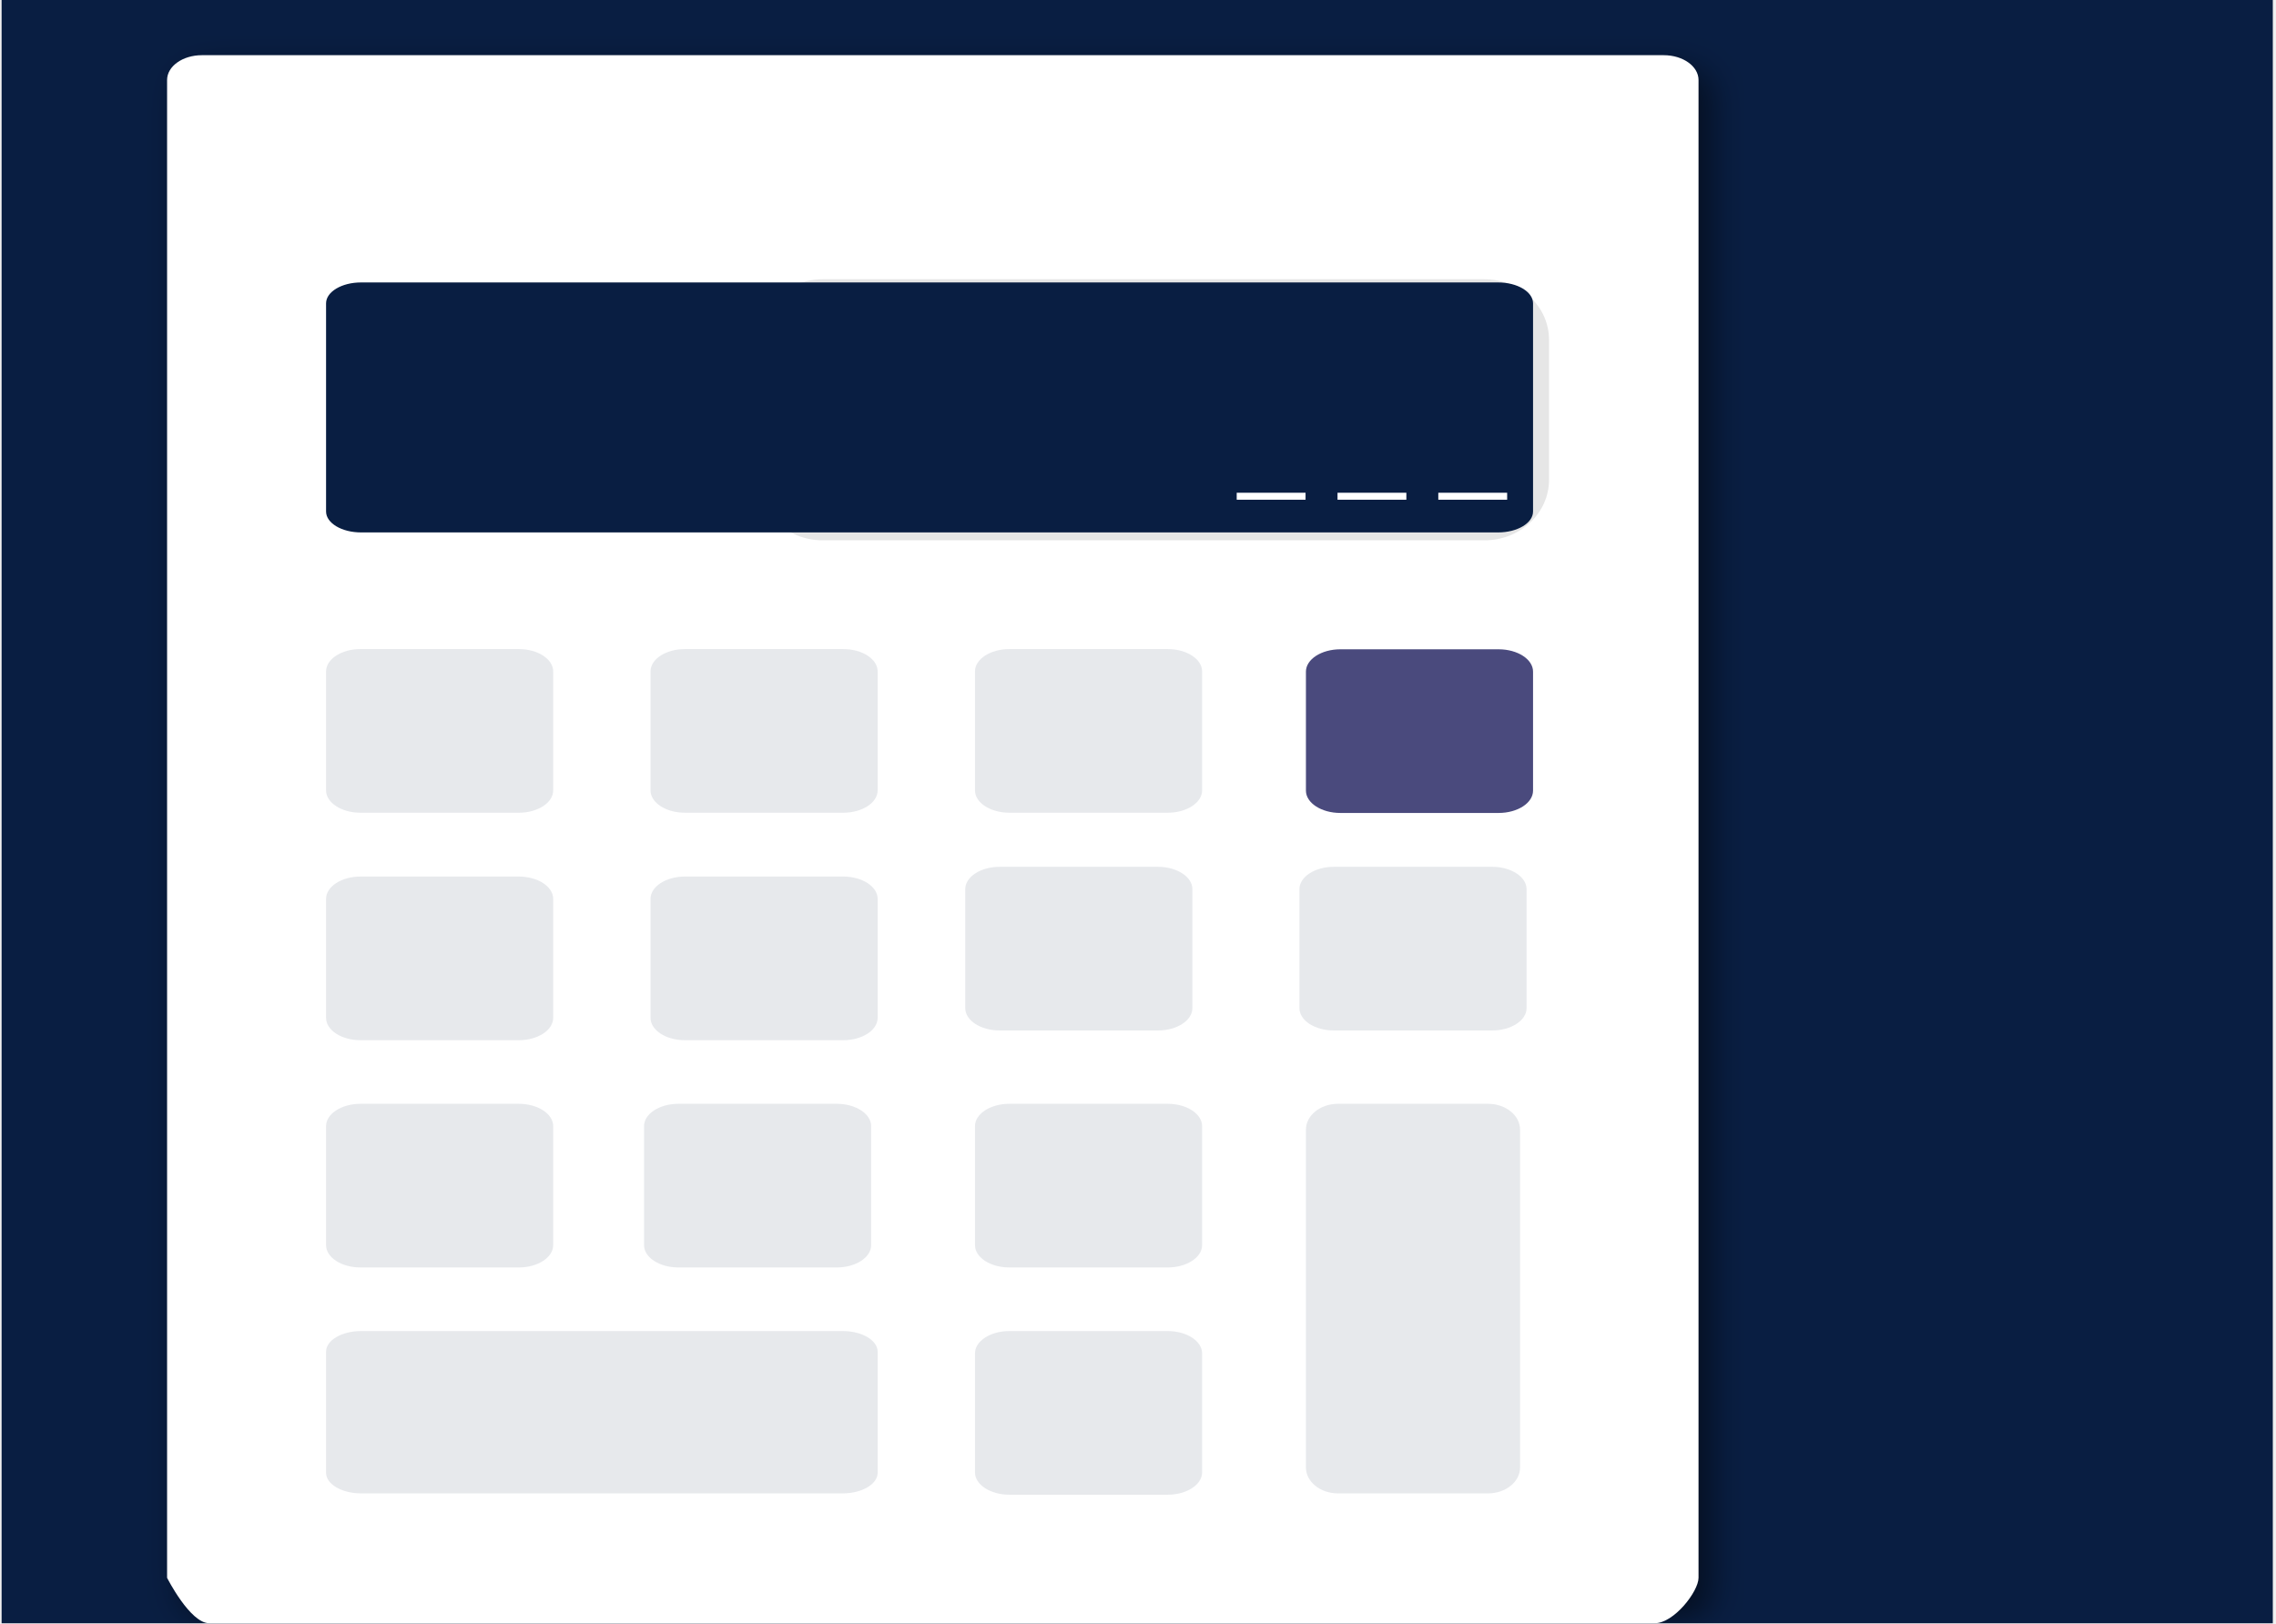
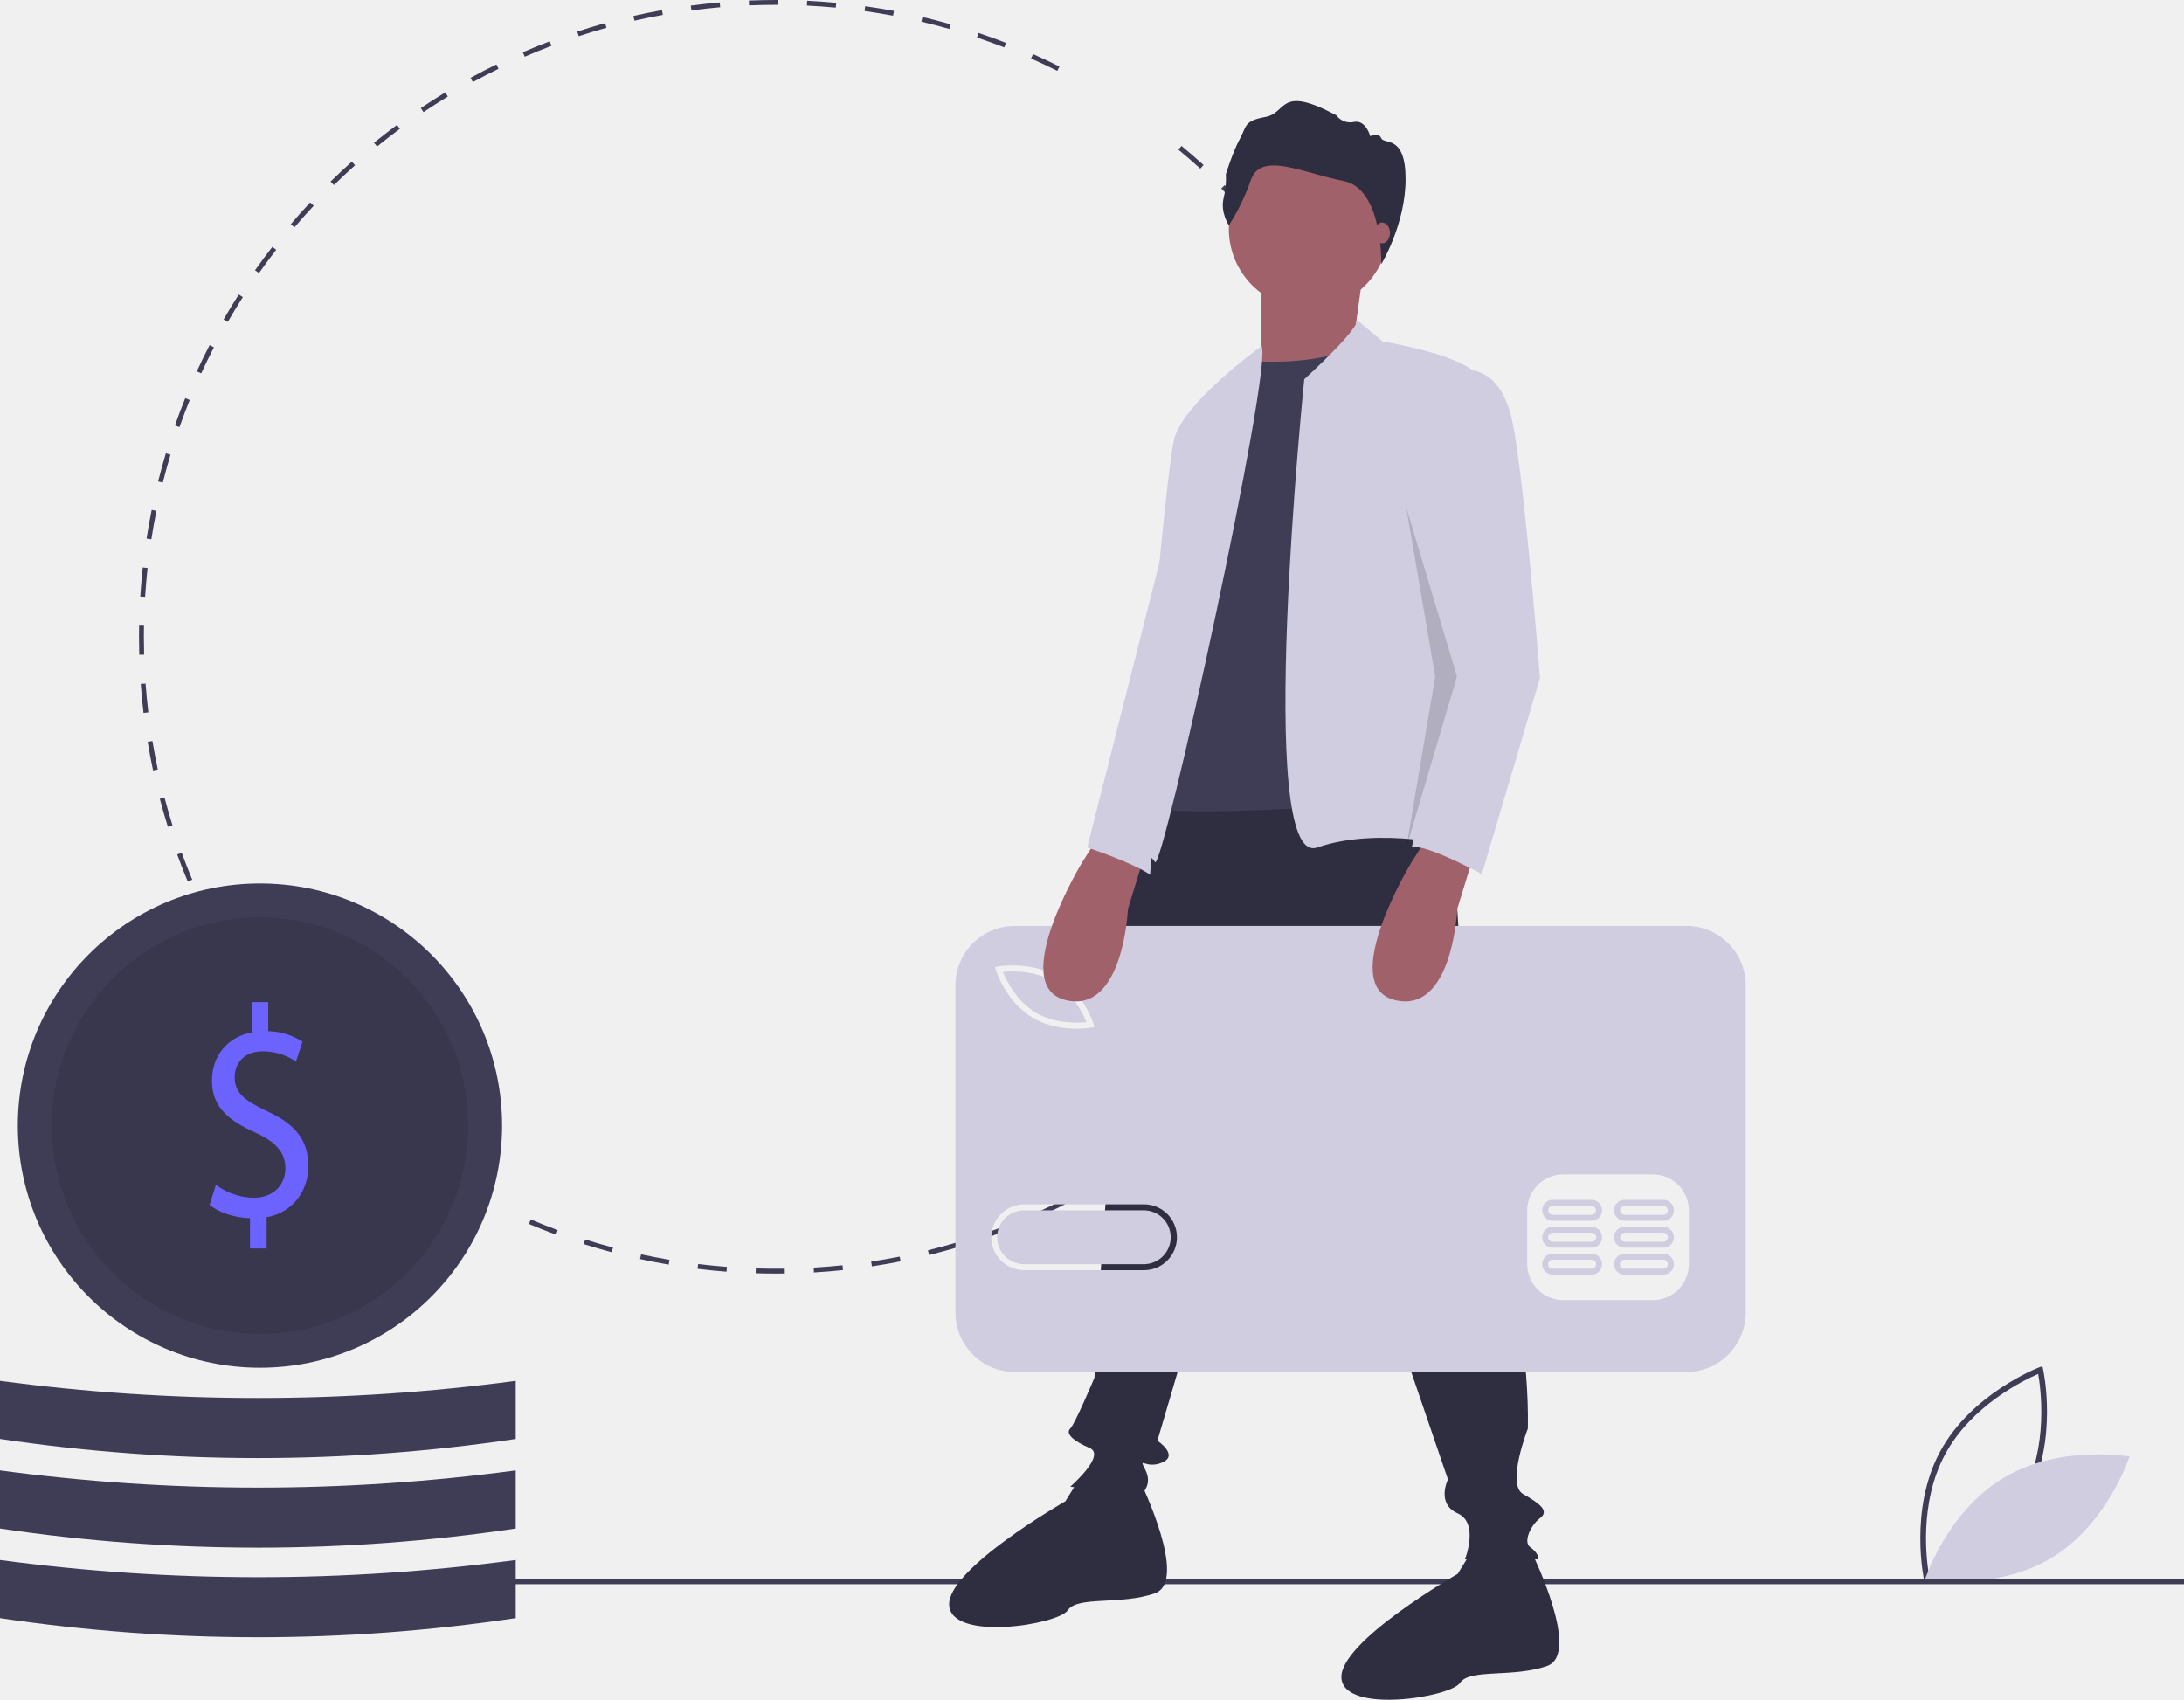
- <svg xmlns="http://www.w3.org/2000/svg" width="701" height="500" viewBox="0 0 701 500" fill="none">
-   <g clip-path="url(#clip0)">
-     <rect width="699.523" height="500" transform="translate(0.49585)" fill="#091E42" />
-     <g filter="url(#filter0_d)">
-       <path d="M512.423 17H62.177C56.259 17 51.461 20.42 51.461 24.64V486C51.461 486 58.534 500 64.452 500H288.3H509.649C515.567 500 523.14 490.219 523.14 486V24.64C523.14 20.42 518.342 17 512.423 17Z" fill="white" />
-     </g>
-     <path opacity="0.1" d="M359.634 199.931H310.901C305.042 199.931 300.292 203.012 300.292 206.813V243.46C300.292 247.26 305.042 250.341 310.901 250.341H359.634C365.494 250.341 370.244 247.26 370.244 243.46V206.813C370.244 203.012 365.494 199.931 359.634 199.931Z" fill="#091E42" />
-     <path opacity="0.1" d="M359.634 340H310.901C305.042 340 300.292 343.081 300.292 346.882V383.528C300.292 387.329 305.042 390.41 310.901 390.41H359.634C365.494 390.41 370.244 387.329 370.244 383.528V346.882C370.244 343.081 365.494 340 359.634 340Z" fill="#091E42" />
-     <path opacity="0.1" d="M359.634 410H310.901C305.042 410 300.292 413.081 300.292 416.882V453.528C300.292 457.329 305.042 460.41 310.901 460.41H359.634C365.494 460.41 370.244 457.329 370.244 453.528V416.882C370.244 413.081 365.494 410 359.634 410Z" fill="#091E42" />
-     <path opacity="0.1" d="M259.702 199.931H210.969C205.11 199.931 200.36 203.012 200.36 206.813V243.46C200.36 247.26 205.11 250.341 210.969 250.341H259.702C265.562 250.341 270.312 247.26 270.312 243.46V206.813C270.312 203.012 265.562 199.931 259.702 199.931Z" fill="#091E42" />
-     <path opacity="0.1" d="M257.703 340H208.971C203.111 340 198.361 343.081 198.361 346.882V383.528C198.361 387.329 203.111 390.41 208.971 390.41H257.703C263.563 390.41 268.313 387.329 268.313 383.528V346.882C268.313 343.081 263.563 340 257.703 340Z" fill="#091E42" />
-     <path opacity="0.1" d="M457.203 86.017H253.403C242.418 86.017 233.514 94.358 233.514 104.647V147.805C233.514 158.094 242.418 166.435 253.403 166.435H457.203C468.187 166.435 477.092 158.094 477.092 147.805V104.647C477.092 94.358 468.187 86.017 457.203 86.017Z" fill="black" />
-     <path d="M461.412 87H111.19C105.246 87 100.428 89.883 100.428 93.44V157.56C100.428 161.117 105.246 164 111.19 164H461.412C467.356 164 472.174 161.117 472.174 157.56V93.44C472.174 89.883 467.356 87 461.412 87Z" fill="#091E42" />
-     <path opacity="0.1" d="M159.77 199.931H111.038C105.178 199.931 100.428 203.012 100.428 206.813V243.46C100.428 247.26 105.178 250.341 111.038 250.341H159.77C165.63 250.341 170.38 247.26 170.38 243.46V206.813C170.38 203.012 165.63 199.931 159.77 199.931Z" fill="#091E42" />
-     <path opacity="0.1" d="M159.77 340H111.038C105.178 340 100.428 343.081 100.428 346.882V383.528C100.428 387.329 105.178 390.41 111.038 390.41H159.77C165.63 390.41 170.38 387.329 170.38 383.528V346.882C170.38 343.081 165.63 340 159.77 340Z" fill="#091E42" />
-     <path opacity="0.1" d="M159.77 270H111.038C105.178 270 100.428 273.081 100.428 276.882V313.528C100.428 317.329 105.178 320.41 111.038 320.41H159.77C165.63 320.41 170.38 317.329 170.38 313.528V276.882C170.38 273.081 165.63 270 159.77 270Z" fill="#091E42" />
-     <path opacity="0.1" d="M259.702 270H210.969C205.11 270 200.36 273.081 200.36 276.882V313.528C200.36 317.329 205.11 320.41 210.969 320.41H259.702C265.562 320.41 270.312 317.329 270.312 313.528V276.882C270.312 273.081 265.562 270 259.702 270Z" fill="#091E42" />
-     <path opacity="0.1" d="M356.636 267H307.903C302.044 267 297.293 270.081 297.293 273.882V310.528C297.293 314.329 302.044 317.41 307.903 317.41H356.636C362.496 317.41 367.246 314.329 367.246 310.528V273.882C367.246 270.081 362.496 267 356.636 267Z" fill="#091E42" />
-     <path d="M461.564 200H412.832C406.972 200 402.222 203.081 402.222 206.882V243.528C402.222 247.329 406.972 250.41 412.832 250.41H461.564C467.424 250.41 472.174 247.329 472.174 243.528V206.882C472.174 203.081 467.424 200 461.564 200Z" fill="#4A4A7D" />
-     <path opacity="0.1" d="M259.523 410H111.217C105.258 410 100.428 412.844 100.428 416.351V453.649C100.428 457.156 105.258 460 111.217 460H259.523C265.481 460 270.312 457.156 270.312 453.649V416.351C270.312 412.844 265.481 410 259.523 410Z" fill="#091E42" />
-     <path opacity="0.1" d="M458.306 340H412.093C406.641 340 402.222 343.579 402.222 347.994V452.006C402.222 456.421 406.641 460 412.093 460H458.306C463.758 460 468.177 456.421 468.177 452.006V347.994C468.177 343.579 463.758 340 458.306 340Z" fill="#091E42" />
-     <path d="M464.196 151.779H442.992V153.928H464.196V151.779Z" fill="white" />
-     <path d="M433.154 151.779H411.95V153.928H433.154V151.779Z" fill="white" />
-     <path d="M402.105 151.779H380.901V153.928H402.105V151.779Z" fill="white" />
-     <path opacity="0.1" d="M459.566 267H410.833C404.973 267 400.223 270.081 400.223 273.882V310.528C400.223 314.329 404.973 317.41 410.833 317.41H459.566C465.425 317.41 470.175 314.329 470.175 310.528V273.882C470.175 270.081 465.425 267 459.566 267Z" fill="#091E42" />
-   </g>
-   <defs>
-     <filter id="filter0_d" x="45.461" y="11" width="491.678" height="503" filterUnits="userSpaceOnUse" color-interpolation-filters="sRGB">
-       <feFlood flood-opacity="0" result="BackgroundImageFix" />
-       <feColorMatrix in="SourceAlpha" type="matrix" values="0 0 0 0 0 0 0 0 0 0 0 0 0 0 0 0 0 0 127 0" />
-       <feOffset dx="4" dy="4" />
-       <feGaussianBlur stdDeviation="5" />
-       <feColorMatrix type="matrix" values="0 0 0 0 0 0 0 0 0 0 0 0 0 0 0 0 0 0 0.5 0" />
-       <feBlend mode="normal" in2="BackgroundImageFix" result="effect1_dropShadow" />
-       <feBlend mode="normal" in="SourceGraphic" in2="effect1_dropShadow" result="shape" />
-     </filter>
-     <clipPath id="clip0">
-       <rect width="699.523" height="500" fill="white" transform="translate(0.49585)" />
-     </clipPath>
-   </defs>
+ <svg xmlns="http://www.w3.org/2000/svg" id="b465a16a-1202-4755-ab2a-5eeee67c4d89" data-name="Layer 1" width="902" height="702.007" viewBox="0 0 902 702.007">
+   <path d="M965.712,741.859c-.066-.289-6.423-29.279,6.56-53.356,12.983-24.076,40.697-34.694,40.975-34.799l1.267-.475.299,1.32c.066.289,6.423,29.279-6.56,53.356-12.982,24.076-40.697,34.694-40.975,34.799l-1.267.475Zm47.065-85.409c-5.551,2.388-27.46,12.839-38.426,33.174-10.966,20.337-7.658,44.387-6.603,50.334,5.549-2.382,27.449-12.817,38.426-33.174C1017.14,686.448,1013.832,662.401,1012.777,656.45Z" transform="translate(-171.0002 -88.99633)" fill="#3f3d56" />
+   <path d="M998.331,699.459c-23.331,14.037-32.317,41.918-32.317,41.918s28.842,5.123,52.173-8.914,32.317-41.918,32.317-41.918S1021.663,685.422,998.331,699.459Z" transform="translate(-171.0002 -88.99633)" fill="#d0cde1" />
+   <path d="M491.419,614.996c-2.774,0-5.577-.044-8.328-.13l.062-1.998c3.95.123,7.981.157,11.95.103l.027,2Q493.277,614.996,491.419,614.996Zm15.745-.464-.117-1.996c3.956-.233,7.963-.562,11.909-.975l.209,1.988C515.188,613.967,511.151,614.298,507.164,614.532Zm-36.096-.312c-3.989-.306-8.021-.706-11.982-1.192l.244-1.984c3.932.481,7.932.88,11.891,1.183Zm60.039-2.199-.3-1.977c3.931-.597,7.892-1.289,11.77-2.06l.39,1.961C539.058,610.723,535.068,611.421,531.107,612.022Zm-83.935-.731c-3.941-.668-7.919-1.436-11.823-2.283l.424-1.955c3.875.842,7.822,1.604,11.733,2.266Zm107.548-3.962-.48-1.941c3.858-.954,7.738-2.009,11.532-3.134l.568,1.918C562.517,605.305,558.608,606.367,554.72,607.328ZM423.644,606.182c-3.866-1.028-7.756-2.159-11.562-3.363l.603-1.906c3.778,1.194,7.638,2.316,11.474,3.336Zm154.158-5.701L577.146,598.592c3.744-1.302,7.51-2.709,11.194-4.184l.742,1.857C585.371,597.751,581.576,599.169,577.802,600.481Zm-177.145-1.566c-3.754-1.38-7.532-2.869-11.228-4.426l.776-1.844c3.667,1.545,7.416,3.022,11.142,4.393Zm199.475-7.368-.828-1.82c3.596-1.634,7.21-3.378,10.742-5.184l.91,1.781C607.396,588.143,603.754,589.9,600.131,591.546Zm21.398-10.938-.99-1.736c3.448-1.968,6.891-4.036,10.229-6.148l1.068,1.689C628.473,576.541,625.005,578.626,621.53,580.608Zm20.323-12.857-1.145-1.639c3.247-2.269,6.487-4.645,9.631-7.061l1.219,1.586C648.391,563.072,645.126,565.465,641.853,567.75ZM337.027,564.934c-3.228-2.345-6.453-4.801-9.585-7.302l1.248-1.562c3.108,2.481,6.309,4.919,9.512,7.245Zm323.903-11.846-1.289-1.529c3.026-2.554,6.038-5.215,8.953-7.91l1.357,1.469C667.015,547.833,663.98,550.515,660.93,553.088Zm-342.728-3.186c-3.006-2.633-5.993-5.371-8.877-8.14l1.385-1.443c2.862,2.748,5.826,5.466,8.81,8.079Zm360.401-13.161-1.424-1.404c2.79-2.827,5.55-5.753,8.201-8.695l1.486,1.338C684.195,530.946,681.415,533.893,678.603,536.741Zm-377.773-3.512c-2.758-2.9-5.482-5.898-8.097-8.91l1.511-1.311c2.594,2.989,5.297,5.964,8.035,8.842ZM694.723,518.85l-1.545-1.27c2.521-3.067,5.002-6.232,7.378-9.409l1.602,1.197C699.764,512.57,697.263,515.76,694.723,518.85ZM285.052,515.053c-2.477-3.13-4.916-6.361-7.25-9.604l1.623-1.168c2.316,3.218,4.736,6.425,7.195,9.532ZM709.152,499.556l-1.654-1.123c2.23-3.284,4.415-6.664,6.492-10.048l1.705,1.047C713.6,492.841,711.399,496.247,709.152,499.556ZM271.001,495.527c-2.179-3.341-4.312-6.778-6.34-10.22l1.723-1.016c2.013,3.415,4.129,6.827,6.292,10.142Zm450.766-16.511-1.75-.967c1.92-3.475,3.785-7.043,5.546-10.606l1.793.887C725.583,471.919,723.702,475.515,721.767,479.016Zm10.681-21.621-1.832-.803c1.594-3.64,3.124-7.367,4.549-11.078l1.867.717C735.596,449.971,734.053,453.727,732.448,457.395Zm-483.902-4.315c-1.533-3.68-3.001-7.444-4.364-11.19l1.88-.684c1.352,3.718,2.809,7.453,4.33,11.104Zm492.551-18.216-1.898-.629c1.248-3.761,2.426-7.604,3.5-11.426l1.926.541C743.541,427.2,742.353,431.074,741.096,434.864ZM240.329,430.481c-1.19-3.812-2.308-7.705-3.323-11.574l1.935-.508c1.007,3.84,2.117,7.704,3.298,11.486ZM747.615,411.686l-1.948-.453c.896-3.854,1.714-7.791,2.434-11.698l1.967.361C749.342,403.834,748.517,407.8,747.615,411.686Zm-513.394-4.494c-.834-3.906-1.589-7.886-2.243-11.83l1.973-.328c.65,3.915,1.399,7.864,2.227,11.74ZM751.973,388.008l-1.982-.271c.538-3.917.992-7.911,1.351-11.872l1.992.18C752.972,380.036,752.514,384.061,751.973,388.008Zm-521.694-4.566c-.472-3.959-.859-7.991-1.151-11.984l1.995-.146c.29,3.964.674,7.965,1.143,11.895ZM754.148,364.032l-1.998-.09c.178-3.963.269-7.982.269-11.946h2C754.419,355.99,754.328,360.04,754.148,364.032ZM228.522,359.431c-.068-2.452-.103-4.954-.104-7.435q0-2.309.04-4.608l2,.035q-.04,2.282-.04,4.573c0,2.462.035,4.945.103,7.38Zm2.411-23.948-1.996-.125c.25-3.996.594-8.032,1.023-11.997l1.988.215C231.522,327.511,231.181,331.517,230.933,335.483Zm520.194-12.202c-.399-3.943-.949-5.865-1.529-9.791l1.979-.292c.584,3.956,1.085,6.975,1.488,10.948Zm-517.622-11.551-1.977-.306c.613-3.957,1.325-7.944,2.116-11.854l1.96.396C234.82,303.847,234.113,307.804,233.505,311.73Zm514.074-10.016c-.763-3.901-1.623-7.829-2.559-11.672l1.943-.473c.942,3.873,1.81,7.831,2.578,11.761ZM238.243,288.313l-1.94-.486c.971-3.874,2.047-7.779,3.197-11.609l1.915.575C240.274,280.594,239.207,284.469,238.243,288.313Zm503.685-9.813c-1.115-3.808-2.334-7.639-3.622-11.387l1.891-.65c1.299,3.777,2.527,7.638,3.651,11.475Zm-496.8-13.1-1.887-.663c1.329-3.781,2.764-7.58,4.265-11.291l1.854.75C247.871,257.878,246.446,261.648,245.127,265.4ZM734.161,255.905c-1.459-3.681-3.021-7.375-4.645-10.979l1.824-.821c1.636,3.633,3.21,7.355,4.68,11.063ZM254.104,243.202l-1.817-.835c1.67-3.638,3.448-7.286,5.284-10.842l1.777.917C257.526,235.972,255.762,239.592,254.104,243.202Zm470.269-9.036c-1.79-3.531-3.687-7.069-5.637-10.515l1.74-.985c1.966,3.473,3.876,7.038,5.68,10.596ZM265.081,221.937l-1.733-.998c1.995-3.464,4.099-6.932,6.254-10.306l1.686,1.076C269.149,215.058,267.061,218.499,265.081,221.937Zm447.542-8.535c-2.113-3.364-4.326-6.716-6.577-9.962l1.643-1.14c2.269,3.271,4.499,6.648,6.628,10.038ZM277.954,201.779l-1.635-1.152c2.306-3.27,4.716-6.529,7.167-9.688l1.58,1.226C282.635,195.299,280.242,198.533,277.954,201.779Zm421.064-7.992c-2.41-3.157-4.92-6.295-7.462-9.327l1.533-1.285c2.561,3.056,5.09,6.217,7.519,9.398ZM292.607,182.887l-1.522-1.297c2.587-3.039,5.284-6.064,8.015-8.991l1.462,1.364C297.852,176.869,295.176,179.871,292.607,182.887Zm391.07-7.408c-2.687-2.924-5.474-5.823-8.282-8.614l1.41-1.419c2.83,2.813,5.638,5.733,8.345,8.679Zm-374.765-10.064-1.398-1.43c2.86-2.798,5.819-5.564,8.795-8.221l1.332,1.492C314.688,159.893,311.751,162.638,308.912,165.415ZM666.73,158.635c-2.944-2.67-5.984-5.304-9.035-7.828l1.275-1.541c3.073,2.543,6.137,5.197,9.104,7.888Zm-340-9.132-1.263-1.551c3.093-2.519,6.29-5.003,9.502-7.384l1.191,1.606C332.973,144.538,329.8,147.004,326.731,149.504Zm19.182-14.217-1.116-1.659c3.311-2.228,6.719-4.409,10.13-6.484l1.039,1.709C352.581,130.911,349.198,133.076,345.913,135.286ZM366.3,122.885l-.96-1.755c3.502-1.917,7.094-3.776,10.674-5.527l.879,1.797C373.34,119.137,369.776,120.983,366.3,122.885Zm241.37-4.634c-3.559-1.773-7.204-3.486-10.835-5.091l.809-1.829c3.659,1.617,7.333,3.343,10.919,5.13ZM387.722,112.407l-.795-1.835c3.66-1.586,7.404-3.108,11.128-4.522l.71,1.87C395.07,109.323,391.355,110.833,387.722,112.407ZM585.774,108.573c-3.703-1.436-7.493-2.806-11.266-4.072l.637-1.896c3.801,1.276,7.62,2.656,11.352,4.104Zm-175.743-4.637-.623-1.9c3.801-1.246,7.679-2.419,11.525-3.486l.535,1.927C417.65,101.535,413.802,102.699,410.031,103.936Zm153.063-2.974c-3.814-1.087-7.705-2.1-11.563-3.01l.459-1.946c3.889.916,7.809,1.937,11.653,3.032ZM433.053,97.547l-.445-1.95c3.896-.89,7.866-1.701,11.797-2.41l.355,1.968C440.858,95.859,436.919,96.663,433.053,97.547Zm106.788-2.067c-3.895-.731-7.861-1.381-11.791-1.933l.277-1.98c3.96.556,7.958,1.211,11.883,1.948ZM456.565,93.303l-.265-1.982c3.959-.528,7.985-.973,11.967-1.319l.174,1.992C464.49,92.339,460.495,92.779,456.565,93.303ZM516.181,92.156c-3.939-.371-7.949-.657-11.919-.849l.098-1.998c3.999.194,8.039.482,12.009.856Zm-35.814-.929-.084-1.998c3.676-.153,7.422-.231,11.136-.232l.905.001-.006,2-.899-.001C487.733,90.997,484.014,91.075,480.367,91.227Z" transform="translate(-171.0002 -88.99633)" fill="#3f3d56" />
+   <rect x="169" y="652.292" width="733" height="2" fill="#3f3d56" />
+   <path d="M769.011,405.021l10,155s24,61,23,119c0,0-9,23-2,27s11,7,7,10-7,10-4,12,4,5,3,5h-30s6-15-3-19-4-14-4-14l-67-196-53,180s9,6,2,9-10-3-7,3-1,9-1,10-30-3-30-3,15-13,8-16-10-6-8-8,10-21,10-21,4-72,5-75,0-17,0-24-1-35,2-42,6-93,22-103S769.011,405.021,769.011,405.021Z" transform="translate(-171.0002 -88.99633)" fill="#2f2e41" />
+   <path d="M642.011,701.021s20,41,6,46-32,1-36,7-48,13-49-2,48-43,48-43l6.383-10.278Z" transform="translate(-171.0002 -88.99633)" fill="#2f2e41" />
+   <path d="M804.011,731.021s20,41,6,46-32,1-36,7-48,13-49-2,48-43,48-43l6.383-10.278Z" transform="translate(-171.0002 -88.99633)" fill="#2f2e41" />
+   <circle cx="540.511" cy="94.525" r="33" fill="#a0616a" />
+   <polygon points="563.011 112.025 559.011 141.025 529.011 164.025 521.011 153.025 521.011 115.025 563.011 112.025" fill="#a0616a" />
+   <path d="M687.011,238.021s31,3,47-8l32,189s-113,9-118,3v-59l20-96Z" transform="translate(-171.0002 -88.99633)" fill="#3f3d56" />
+   <path d="M731.257,220.985l10.754,9.036s44,7,41,19l-12,142,4,48s-34-9-60,0-5.343-193.403-5.343-193.403S733.504,223.949,731.257,220.985Z" transform="translate(-171.0002 -88.99633)" fill="#d0cde1" />
+   <path d="M692.011,231.931s-32,23.091-36,38.091-17,173-17,173,6-3,9,2S697.011,239.84,692.011,231.931Z" transform="translate(-171.0002 -88.99633)" fill="#d0cde1" />
+   <path d="M678.527,182.084s-3.572-5.359-2.198-11.13a33.731,33.731,0,0,0,.962-10.03s2.885-9.343,5.771-14.565,1.511-7.42,10.58-9.069,5.359-13.465,29.267-.687a7.011,7.011,0,0,0,7.282,2.748c4.946-.962,6.733,5.908,6.733,5.908s3.298-1.924,4.534.824,10.054-1.649,10.054,16.9-10.034,35.119-10.034,35.119.736-31.202-15.615-34.362-33.938-12.366-38.198-.55A90.081,90.081,0,0,1,678.527,182.084Z" transform="translate(-171.0002 -88.99633)" fill="#2f2e41" />
+   <ellipse cx="570.835" cy="96.206" rx="3.225" ry="4.3" fill="#a0616a" />
+   <path d="M606.301,494.446c-7.913-4.758-17.454-4.395-21.081-4.032,1.381,3.372,5.526,11.974,13.439,16.735,7.932,4.771,17.46,4.396,21.082,4.035C618.36,507.813,614.215,499.208,606.301,494.446Z" transform="translate(-171.0002 -88.99633)" fill="#d0cde1" />
+   <path d="M643.484,588.87H594.028a11.128,11.128,0,1,0,0,22.255h49.456a11.128,11.128,0,0,0,0-22.255Z" transform="translate(-171.0002 -88.99633)" fill="#d0cde1" />
+   <path d="M867.438,471.412H590.154A24.562,24.562,0,0,0,565.591,495.974V631.073a24.562,24.562,0,0,0,24.562,24.562H867.438a24.562,24.562,0,0,0,24.562-24.562V495.974A24.562,24.562,0,0,0,867.438,471.412ZM583.293,488.167c.548-.099,13.532-2.309,24.283,4.161,10.751,6.468,14.881,18.976,15.052,19.505l.435,1.349-1.395.248a37.036,37.036,0,0,1-6.017.442c-4.883,0-11.958-.808-18.266-4.604-10.751-6.467-14.881-18.975-15.051-19.503l-.435-1.349Zm60.191,125.43H594.028a13.6,13.6,0,0,1,0-27.201h49.456a13.6,13.6,0,0,1,0,27.201Zm225.025-2.473a14.88,14.88,0,0,1-14.837,14.837H816.58A14.88,14.88,0,0,1,801.743,611.125V588.87a14.88,14.88,0,0,1,14.837-14.837h37.092a14.88,14.88,0,0,1,14.837,14.837Z" transform="translate(-171.0002 -88.99633)" fill="#d0cde1" />
+   <path d="M828.326,606.798H812.253a4.327,4.327,0,0,0,0,8.655h16.073a4.327,4.327,0,1,0,0-8.655Zm0,6.182H812.253a1.855,1.855,0,1,1,0-3.709h16.073a1.855,1.855,0,1,1,0,3.709Z" transform="translate(-171.0002 -88.99633)" fill="#d0cde1" />
+   <path d="M857.999,606.798H841.926a4.327,4.327,0,1,0,0,8.655h16.073a4.327,4.327,0,0,0,0-8.655Zm0,6.182H841.926a1.855,1.855,0,1,1,0-3.709h16.073a1.855,1.855,0,0,1,0,3.709Z" transform="translate(-171.0002 -88.99633)" fill="#d0cde1" />
+   <path d="M828.326,595.67H812.253a4.327,4.327,0,0,0,0,8.655h16.073a4.327,4.327,0,1,0,0-8.655Zm0,6.182H812.253a1.855,1.855,0,1,1,0-3.709h16.073a1.855,1.855,0,1,1,0,3.709Z" transform="translate(-171.0002 -88.99633)" fill="#d0cde1" />
+   <path d="M857.999,595.67H841.926a4.327,4.327,0,1,0,0,8.655h16.073a4.327,4.327,0,0,0,0-8.655Zm0,6.182H841.926a1.855,1.855,0,0,1,0-3.709h16.073a1.855,1.855,0,0,1,0,3.709Z" transform="translate(-171.0002 -88.99633)" fill="#d0cde1" />
+   <path d="M828.326,584.542H812.253a4.327,4.327,0,0,0,0,8.655h16.073a4.327,4.327,0,1,0,0-8.655Zm0,6.182H812.253a1.855,1.855,0,0,1,0-3.709h16.073a1.855,1.855,0,0,1,0,3.709Z" transform="translate(-171.0002 -88.99633)" fill="#d0cde1" />
+   <path d="M857.999,584.542H841.926a4.327,4.327,0,1,0,0,8.655h16.073a4.327,4.327,0,0,0,0-8.655Zm0,6.182H841.926a1.855,1.855,0,0,1,0-3.709h16.073a1.855,1.855,0,0,1,0,3.709Z" transform="translate(-171.0002 -88.99633)" fill="#d0cde1" />
+   <path d="M780.011,441.021l-7.168,23.391s-1.832,43.609-25.832,37.609,7-57,7-57l7-11Z" transform="translate(-171.0002 -88.99633)" fill="#a0616a" />
+   <path d="M644.011,441.021l-7.168,23.391s-1.832,43.609-25.832,37.609,7-57,7-57l7-11Z" transform="translate(-171.0002 -88.99633)" fill="#a0616a" />
+   <path d="M775.011,242.021s16-4,21,23,11,104,11,104l-24,81s-24-13-29-11l18.886-70.321-15.886-71.679S771.011,242.021,775.011,242.021Z" transform="translate(-171.0002 -88.99633)" fill="#d0cde1" />
+   <polygon points="580.747 209.393 601.747 279.393 580.747 350.393 592.747 279.393 580.747 209.393" opacity="0.15" />
+   <path d="M656.011,297.021l-36,142s18.989,6.267,25.989,11.267Z" transform="translate(-171.0002 -88.99633)" fill="#d0cde1" />
+   <circle cx="107.362" cy="464.884" r="100" fill="#3f3d56" />
+   <circle cx="107.362" cy="464.884" r="86" opacity="0.1" />
+   <path d="M274.242,604.629V592.112c-6.327-.123-12.873-2.355-16.691-5.453l2.618-8.303a26.681,26.681,0,0,0,15.709,5.329c7.746,0,12.982-5.081,12.982-12.145,0-6.816-4.255-11.03-12.328-14.748-11.128-4.957-18-10.658-18-21.44,0-10.287,6.437-18.094,16.473-19.953V502.881h6.764V514.902a26.543,26.543,0,0,1,14.182,4.337l-2.728,8.18a24.107,24.107,0,0,0-13.746-4.214c-8.4,0-11.564,5.701-11.564,10.658,0,6.444,4.036,9.666,13.528,14.128,11.236,5.205,16.909,11.649,16.909,22.679,0,9.79-6,18.962-17.237,21.068v12.89Z" transform="translate(-171.0002 -88.99633)" fill="#6c63ff" />
+   <path d="M384,757.289a722.026,722.026,0,0,1-213,0v-24a802.329,802.329,0,0,0,213,0Z" transform="translate(-171.0002 -88.99633)" fill="#3f3d56" />
+   <path d="M384,720.289a722.026,722.026,0,0,1-213,0v-24a802.329,802.329,0,0,0,213,0Z" transform="translate(-171.0002 -88.99633)" fill="#3f3d56" />
+   <path d="M384,683.289a722.026,722.026,0,0,1-213,0v-24a802.329,802.329,0,0,0,213,0Z" transform="translate(-171.0002 -88.99633)" fill="#3f3d56" />
</svg>
